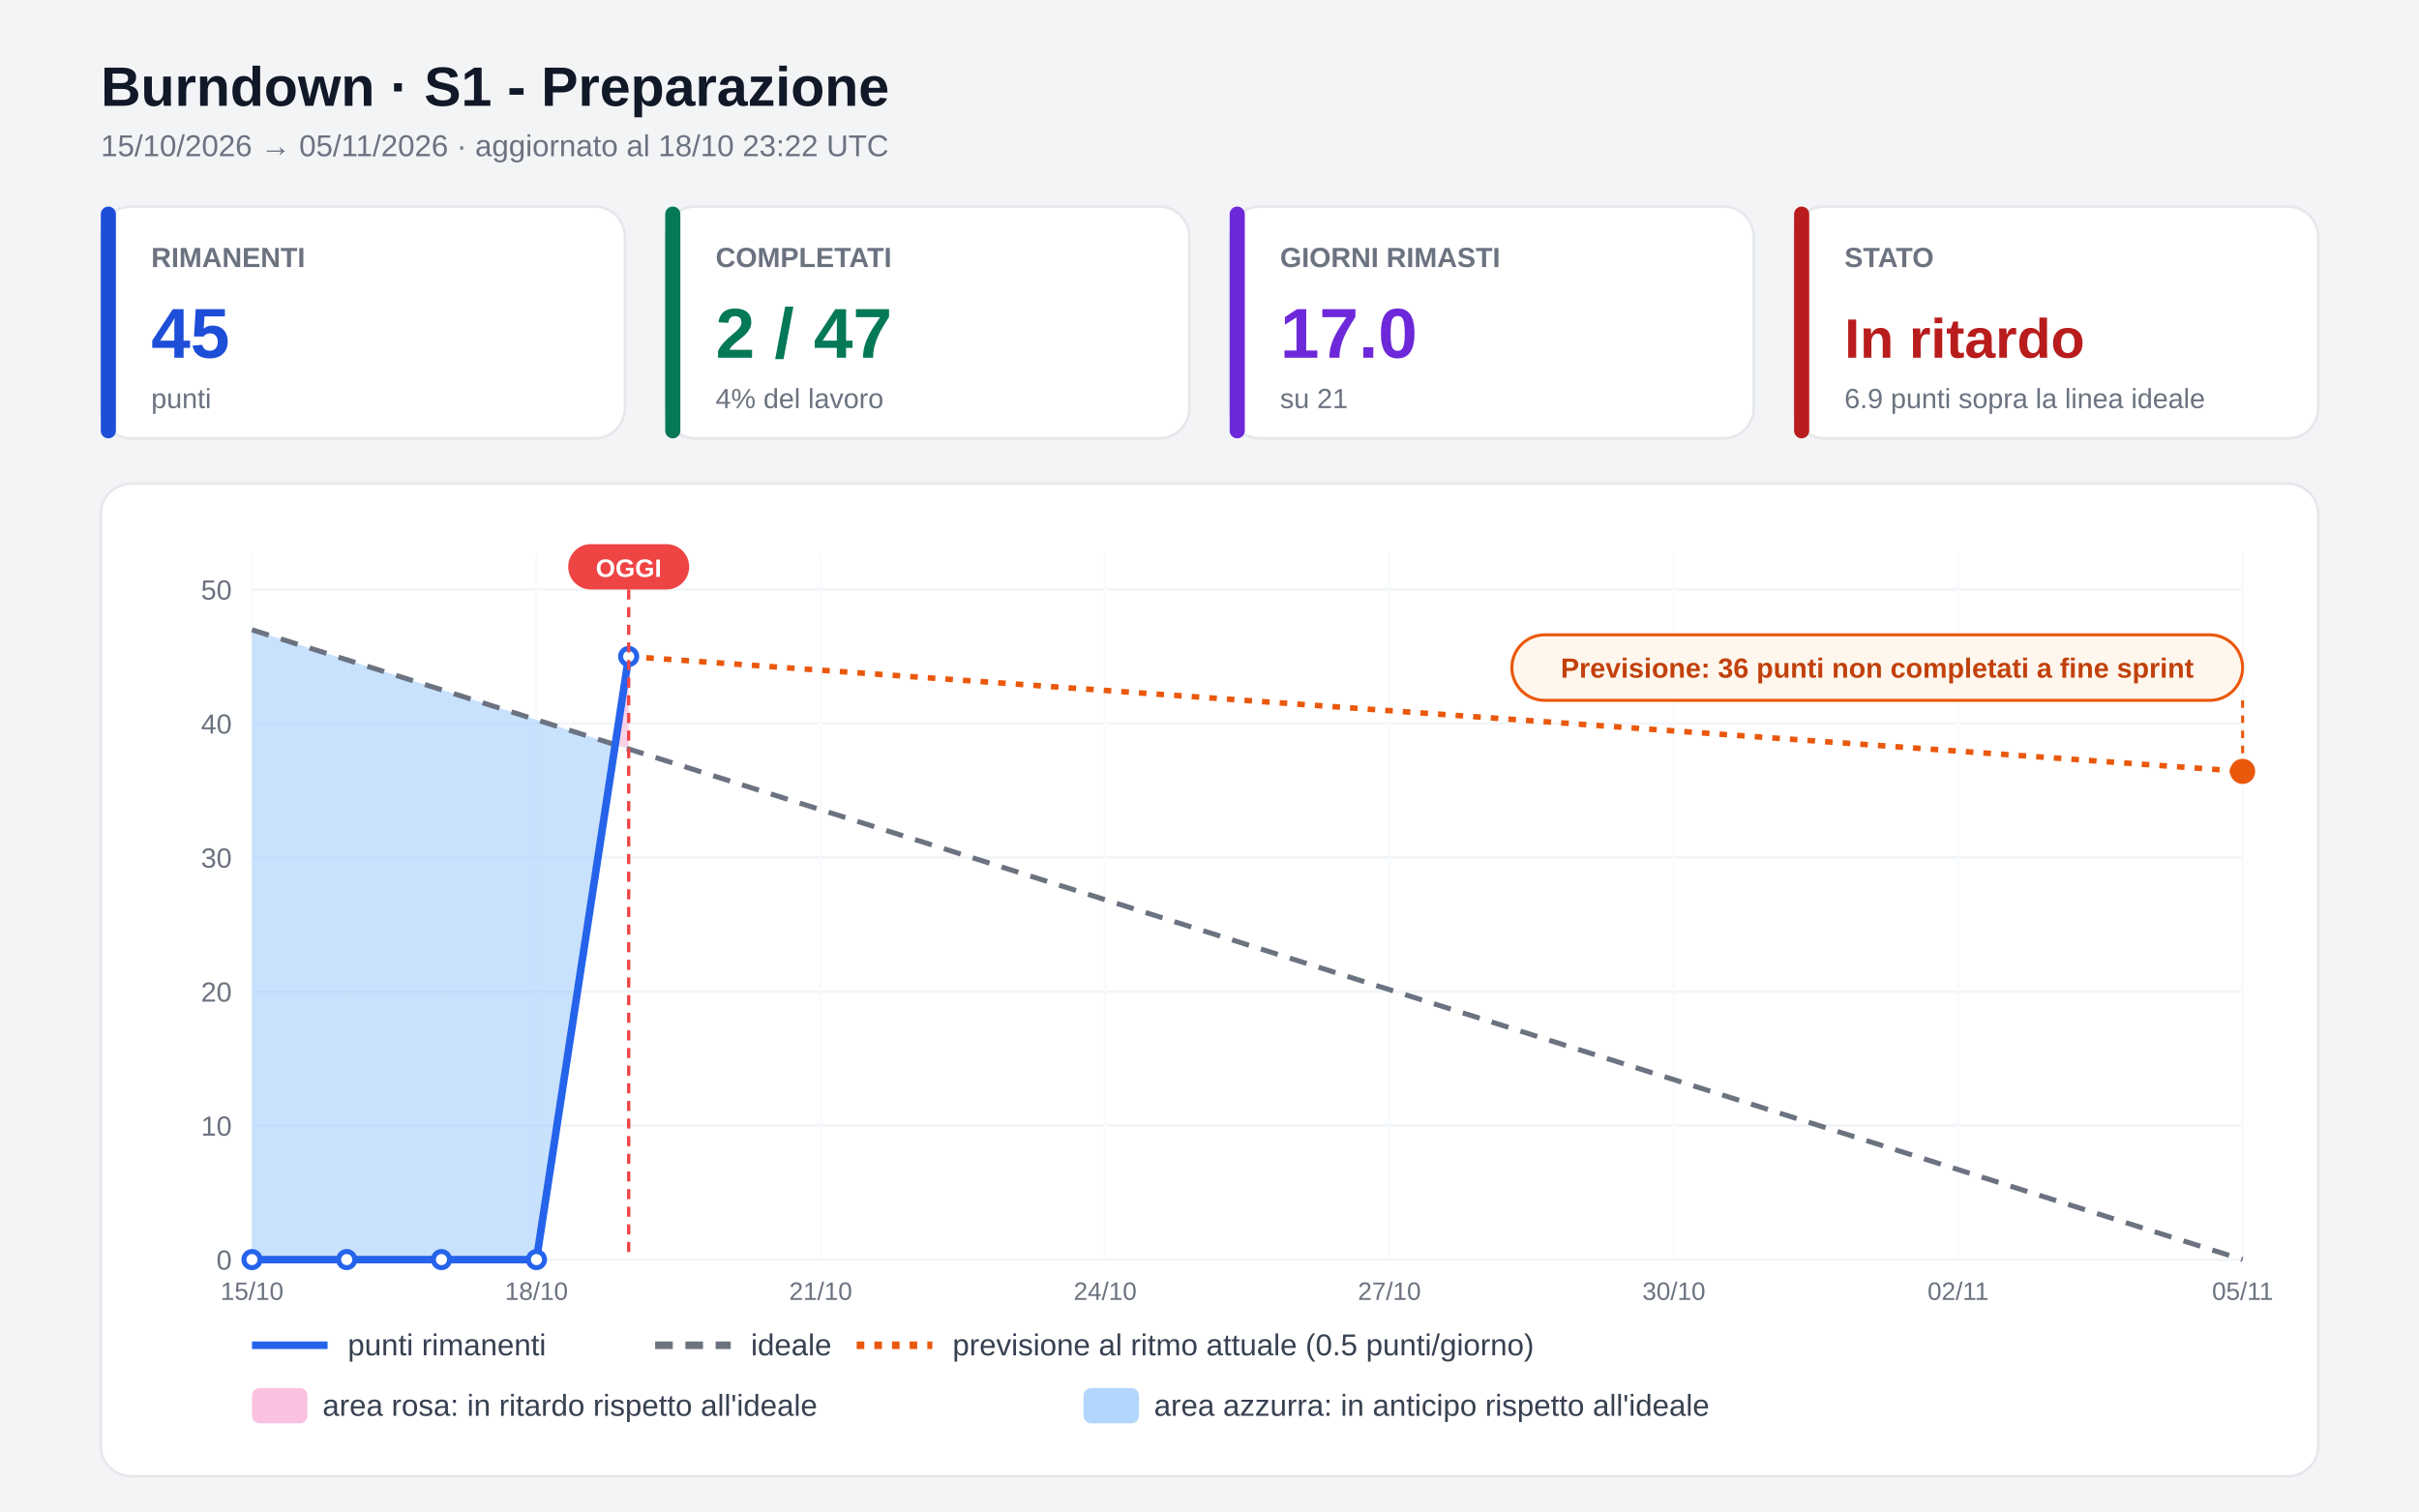
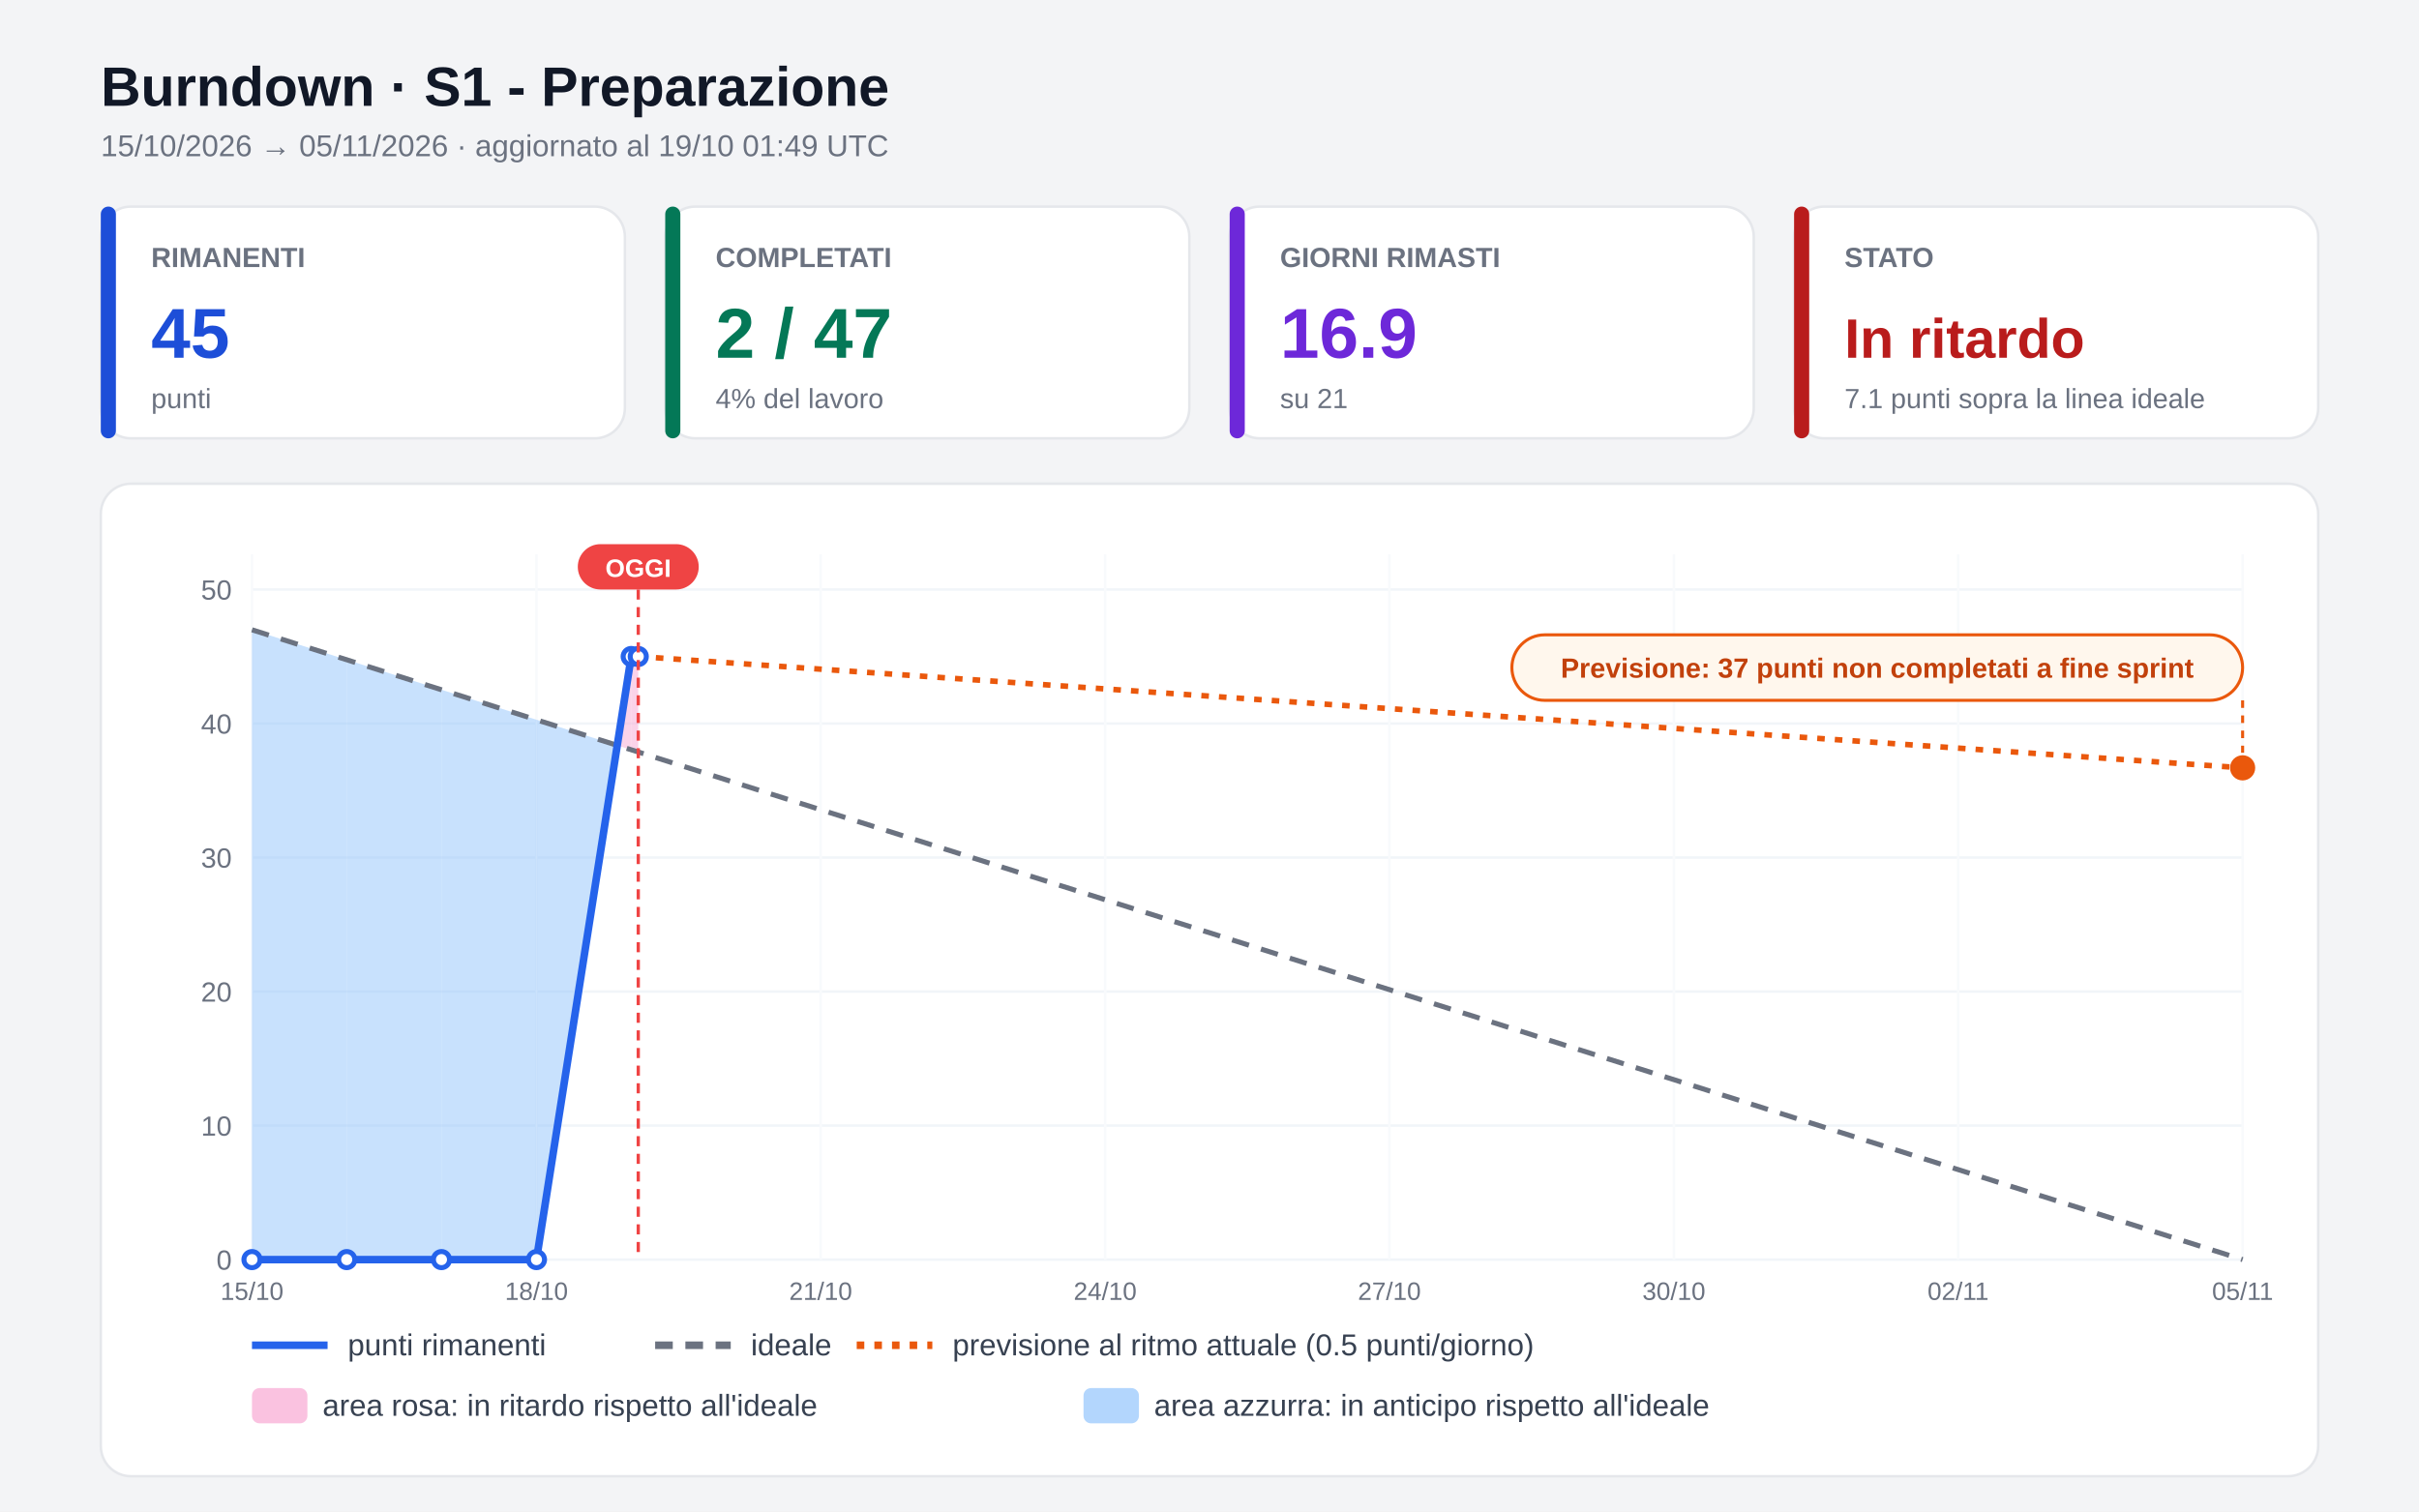
<svg xmlns="http://www.w3.org/2000/svg" viewBox="0 0 960 600" width="960" height="600" font-family="Arial">
  <rect width="960" height="600" fill="#f3f4f6" />
  <text x="40.0" y="42.0" font-size="22" text-anchor="start" fill="#111827" font-weight="bold">Burndown · S1 - Preparazione</text>
-   <text x="40.0" y="62.0" font-size="12" text-anchor="start" fill="#6b7280" font-weight="normal">15/10/2026 → 05/11/2026 · aggiornato al 18/10 23:22 UTC</text>
+   <text x="40.0" y="62.0" font-size="12" text-anchor="start" fill="#6b7280" font-weight="normal">15/10/2026 → 05/11/2026 · aggiornato al 19/10 01:49 UTC</text>
  <rect x="40.0" y="82.0" width="208.0" height="92.0" rx="12" fill="#ffffff" fill-opacity="1.0" stroke="#e5e7eb" stroke-width="1" />
  <rect x="40.0" y="82.0" width="6.0" height="92.0" rx="3" fill="#1d4ed8" fill-opacity="1.0" stroke="none" stroke-width="1" />
  <text x="60.0" y="106.0" font-size="11" text-anchor="start" fill="#6b7280" font-weight="bold">RIMANENTI</text>
  <text x="60.0" y="142.0" font-size="28" text-anchor="start" fill="#1d4ed8" font-weight="bold">45</text>
  <text x="60.0" y="162.0" font-size="11" text-anchor="start" fill="#6b7280" font-weight="normal">punti</text>
  <rect x="264.0" y="82.0" width="208.0" height="92.0" rx="12" fill="#ffffff" fill-opacity="1.0" stroke="#e5e7eb" stroke-width="1" />
  <rect x="264.0" y="82.0" width="6.0" height="92.0" rx="3" fill="#047857" fill-opacity="1.0" stroke="none" stroke-width="1" />
  <text x="284.0" y="106.0" font-size="11" text-anchor="start" fill="#6b7280" font-weight="bold">COMPLETATI</text>
  <text x="284.0" y="142.0" font-size="28" text-anchor="start" fill="#047857" font-weight="bold">2 / 47</text>
  <text x="284.0" y="162.0" font-size="11" text-anchor="start" fill="#6b7280" font-weight="normal">4% del lavoro</text>
  <rect x="488.0" y="82.0" width="208.0" height="92.0" rx="12" fill="#ffffff" fill-opacity="1.0" stroke="#e5e7eb" stroke-width="1" />
  <rect x="488.0" y="82.0" width="6.0" height="92.0" rx="3" fill="#6d28d9" fill-opacity="1.0" stroke="none" stroke-width="1" />
  <text x="508.0" y="106.0" font-size="11" text-anchor="start" fill="#6b7280" font-weight="bold">GIORNI RIMASTI</text>
-   <text x="508.0" y="142.0" font-size="28" text-anchor="start" fill="#6d28d9" font-weight="bold">17.0</text>
+   <text x="508.0" y="142.0" font-size="28" text-anchor="start" fill="#6d28d9" font-weight="bold">16.9</text>
  <text x="508.0" y="162.0" font-size="11" text-anchor="start" fill="#6b7280" font-weight="normal">su 21</text>
  <rect x="712.0" y="82.0" width="208.0" height="92.0" rx="12" fill="#ffffff" fill-opacity="1.0" stroke="#e5e7eb" stroke-width="1" />
  <rect x="712.0" y="82.0" width="6.0" height="92.0" rx="3" fill="#b91c1c" fill-opacity="1.0" stroke="none" stroke-width="1" />
  <text x="732.0" y="106.0" font-size="11" text-anchor="start" fill="#6b7280" font-weight="bold">STATO</text>
  <text x="732.0" y="142.0" font-size="22" text-anchor="start" fill="#b91c1c" font-weight="bold">In ritardo</text>
-   <text x="732.0" y="162.0" font-size="11" text-anchor="start" fill="#6b7280" font-weight="normal">6.9 punti sopra la linea ideale</text>
+   <text x="732.0" y="162.0" font-size="11" text-anchor="start" fill="#6b7280" font-weight="normal">7.1 punti sopra la linea ideale</text>
  <rect x="40.0" y="192.0" width="880.0" height="394.0" rx="12" fill="#ffffff" fill-opacity="1.0" stroke="#e5e7eb" stroke-width="1" />
  <line x1="100.0" y1="500.0" x2="890.0" y2="500.0" stroke="#f1f5f9" stroke-width="1" />
  <text x="92.0" y="504.0" font-size="11" text-anchor="end" fill="#6b7280" font-weight="normal">0</text>
  <line x1="100.0" y1="446.8" x2="890.0" y2="446.8" stroke="#f1f5f9" stroke-width="1" />
  <text x="92.0" y="450.8" font-size="11" text-anchor="end" fill="#6b7280" font-weight="normal">10</text>
  <line x1="100.0" y1="393.6" x2="890.0" y2="393.6" stroke="#f1f5f9" stroke-width="1" />
  <text x="92.0" y="397.6" font-size="11" text-anchor="end" fill="#6b7280" font-weight="normal">20</text>
  <line x1="100.0" y1="340.4" x2="890.0" y2="340.4" stroke="#f1f5f9" stroke-width="1" />
  <text x="92.0" y="344.4" font-size="11" text-anchor="end" fill="#6b7280" font-weight="normal">30</text>
  <line x1="100.0" y1="287.2" x2="890.0" y2="287.2" stroke="#f1f5f9" stroke-width="1" />
  <text x="92.0" y="291.2" font-size="11" text-anchor="end" fill="#6b7280" font-weight="normal">40</text>
  <line x1="100.0" y1="234.0" x2="890.0" y2="234.0" stroke="#f1f5f9" stroke-width="1" />
  <text x="92.0" y="238.0" font-size="11" text-anchor="end" fill="#6b7280" font-weight="normal">50</text>
  <line x1="100.0" y1="220.0" x2="100.0" y2="500.0" stroke="#f8fafc" stroke-width="1" />
  <text x="100.0" y="516.0" font-size="10" text-anchor="middle" fill="#6b7280" font-weight="normal">15/10</text>
  <line x1="212.9" y1="220.0" x2="212.9" y2="500.0" stroke="#f8fafc" stroke-width="1" />
  <text x="212.9" y="516.0" font-size="10" text-anchor="middle" fill="#6b7280" font-weight="normal">18/10</text>
  <line x1="325.7" y1="220.0" x2="325.7" y2="500.0" stroke="#f8fafc" stroke-width="1" />
  <text x="325.7" y="516.0" font-size="10" text-anchor="middle" fill="#6b7280" font-weight="normal">21/10</text>
  <line x1="438.6" y1="220.0" x2="438.6" y2="500.0" stroke="#f8fafc" stroke-width="1" />
  <text x="438.6" y="516.0" font-size="10" text-anchor="middle" fill="#6b7280" font-weight="normal">24/10</text>
  <line x1="551.4" y1="220.0" x2="551.4" y2="500.0" stroke="#f8fafc" stroke-width="1" />
  <text x="551.4" y="516.0" font-size="10" text-anchor="middle" fill="#6b7280" font-weight="normal">27/10</text>
  <line x1="664.3" y1="220.0" x2="664.3" y2="500.0" stroke="#f8fafc" stroke-width="1" />
  <text x="664.3" y="516.0" font-size="10" text-anchor="middle" fill="#6b7280" font-weight="normal">30/10</text>
  <line x1="777.1" y1="220.0" x2="777.1" y2="500.0" stroke="#f8fafc" stroke-width="1" />
  <text x="777.1" y="516.0" font-size="10" text-anchor="middle" fill="#6b7280" font-weight="normal">02/11</text>
  <line x1="890.0" y1="220.0" x2="890.0" y2="500.0" stroke="#f8fafc" stroke-width="1" />
  <text x="890.0" y="516.0" font-size="10" text-anchor="middle" fill="#6b7280" font-weight="normal">05/11</text>
  <polygon points="100.0,500.0 137.6,500.0 137.6,261.9 100.0,250.0" fill="#93c5fd" fill-opacity="0.5" stroke="none" stroke-width="1.5" stroke-linejoin="round" />
  <polygon points="137.6,500.0 175.2,500.0 175.2,273.8 137.6,261.9" fill="#93c5fd" fill-opacity="0.5" stroke="none" stroke-width="1.5" stroke-linejoin="round" />
  <polygon points="175.2,500.0 212.9,500.0 212.9,285.7 175.2,273.8" fill="#93c5fd" fill-opacity="0.5" stroke="none" stroke-width="1.5" stroke-linejoin="round" />
-   <polygon points="212.9,500.0 244.2,295.6 212.9,285.7" fill="#93c5fd" fill-opacity="0.5" stroke="none" stroke-width="1.5" stroke-linejoin="round" />
-   <polygon points="244.2,295.6 249.5,260.6 249.5,297.3" fill="#f9a8d4" fill-opacity="0.5" stroke="none" stroke-width="1.5" stroke-linejoin="round" />
+   <polygon points="212.9,500.0 244.9,295.9 212.9,285.7" fill="#93c5fd" fill-opacity="0.5" stroke="none" stroke-width="1.5" stroke-linejoin="round" />
+   <polygon points="244.9,295.9 250.5,260.6 250.5,297.6" fill="#f9a8d4" fill-opacity="0.5" stroke="none" stroke-width="1.5" stroke-linejoin="round" />
+   <polygon points="250.5,260.6 253.3,260.6 253.3,298.5 250.5,297.6" fill="#f9a8d4" fill-opacity="0.5" stroke="none" stroke-width="1.5" stroke-linejoin="round" />
  <polyline points="100.0,250.0 890.0,500.0" fill="none" fill-opacity="1.0" stroke="#6b7280" stroke-width="2" stroke-linejoin="round" stroke-dasharray="7 5" />
-   <polyline points="249.5,260.6 890.0,306.2" fill="none" fill-opacity="1.0" stroke="#ea580c" stroke-width="2.2" stroke-linejoin="round" stroke-dasharray="3 4" />
-   <polyline points="100.0,500.0 137.6,500.0 175.2,500.0 212.9,500.0 249.5,260.6" fill="none" fill-opacity="1.0" stroke="#2563eb" stroke-width="3" stroke-linejoin="round" />
+   <polyline points="253.3,260.6 890.0,304.8" fill="none" fill-opacity="1.0" stroke="#ea580c" stroke-width="2.2" stroke-linejoin="round" stroke-dasharray="3 4" />
+   <polyline points="100.0,500.0 137.6,500.0 175.2,500.0 212.9,500.0 250.5,260.6 253.3,260.6" fill="none" fill-opacity="1.0" stroke="#2563eb" stroke-width="3" stroke-linejoin="round" />
  <circle cx="100.0" cy="500.0" r="3.2" fill="#ffffff" stroke="#2563eb" stroke-width="2" />
  <circle cx="137.6" cy="500.0" r="3.2" fill="#ffffff" stroke="#2563eb" stroke-width="2" />
  <circle cx="175.2" cy="500.0" r="3.2" fill="#ffffff" stroke="#2563eb" stroke-width="2" />
  <circle cx="212.9" cy="500.0" r="3.2" fill="#ffffff" stroke="#2563eb" stroke-width="2" />
-   <circle cx="249.5" cy="260.6" r="3.2" fill="#ffffff" stroke="#2563eb" stroke-width="2" />
-   <line x1="249.5" y1="220.0" x2="249.5" y2="500.0" stroke="#ef4444" stroke-width="1.3" stroke-dasharray="4 3" />
-   <rect x="225.5" y="216.0" width="48.0" height="18.0" rx="9" fill="#ef4444" fill-opacity="1.0" stroke="none" stroke-width="1" />
-   <text x="249.5" y="229.0" font-size="10" text-anchor="middle" fill="#ffffff" font-weight="bold">OGGI</text>
-   <circle cx="890.0" cy="306.2" r="5" fill="#ea580c" />
-   <line x1="890.0" y1="278.0" x2="890.0" y2="300.2" stroke="#ea580c" stroke-width="1.2" stroke-dasharray="3 3" />
+   <circle cx="250.5" cy="260.6" r="3.2" fill="#ffffff" stroke="#2563eb" stroke-width="2" />
+   <circle cx="253.3" cy="260.6" r="3.2" fill="#ffffff" stroke="#2563eb" stroke-width="2" />
+   <line x1="253.3" y1="220.0" x2="253.3" y2="500.0" stroke="#ef4444" stroke-width="1.3" stroke-dasharray="4 3" />
+   <rect x="229.3" y="216.0" width="48.0" height="18.0" rx="9" fill="#ef4444" fill-opacity="1.0" stroke="none" stroke-width="1" />
+   <text x="253.3" y="229.0" font-size="10" text-anchor="middle" fill="#ffffff" font-weight="bold">OGGI</text>
+   <circle cx="890.0" cy="304.8" r="5" fill="#ea580c" />
+   <line x1="890.0" y1="278.0" x2="890.0" y2="298.8" stroke="#ea580c" stroke-width="1.2" stroke-dasharray="3 3" />
  <rect x="600.0" y="252.0" width="290.0" height="26.0" rx="13" fill="#fff7ed" fill-opacity="1.0" stroke="#ea580c" stroke-width="1.2" />
-   <text x="745.0" y="269.0" font-size="11" text-anchor="middle" fill="#c2410c" font-weight="bold">Previsione: 36 punti non completati a fine sprint</text>
+   <text x="745.0" y="269.0" font-size="11" text-anchor="middle" fill="#c2410c" font-weight="bold">Previsione: 37 punti non completati a fine sprint</text>
  <line x1="100.0" y1="534.0" x2="130.0" y2="534.0" stroke="#2563eb" stroke-width="3" />
  <text x="138.0" y="538.0" font-size="12" text-anchor="start" fill="#374151" font-weight="normal">punti rimanenti</text>
  <line x1="260.0" y1="534.0" x2="290.0" y2="534.0" stroke="#6b7280" stroke-width="3" stroke-dasharray="7 5" />
  <text x="298.0" y="538.0" font-size="12" text-anchor="start" fill="#374151" font-weight="normal">ideale</text>
  <line x1="340.0" y1="534.0" x2="370.0" y2="534.0" stroke="#ea580c" stroke-width="3" stroke-dasharray="3 4" />
  <text x="378.0" y="538.0" font-size="12" text-anchor="start" fill="#374151" font-weight="normal">previsione al ritmo attuale (0.5 punti/giorno)</text>
  <rect x="100.0" y="551.0" width="22.0" height="14.0" rx="3" fill="#f9a8d4" fill-opacity="0.7" stroke="none" stroke-width="1" />
  <text x="128.0" y="562.0" font-size="12" text-anchor="start" fill="#374151" font-weight="normal">area rosa: in ritardo rispetto all'ideale</text>
  <rect x="430.0" y="551.0" width="22.0" height="14.0" rx="3" fill="#93c5fd" fill-opacity="0.7" stroke="none" stroke-width="1" />
  <text x="458.0" y="562.0" font-size="12" text-anchor="start" fill="#374151" font-weight="normal">area azzurra: in anticipo rispetto all'ideale</text>
</svg>
